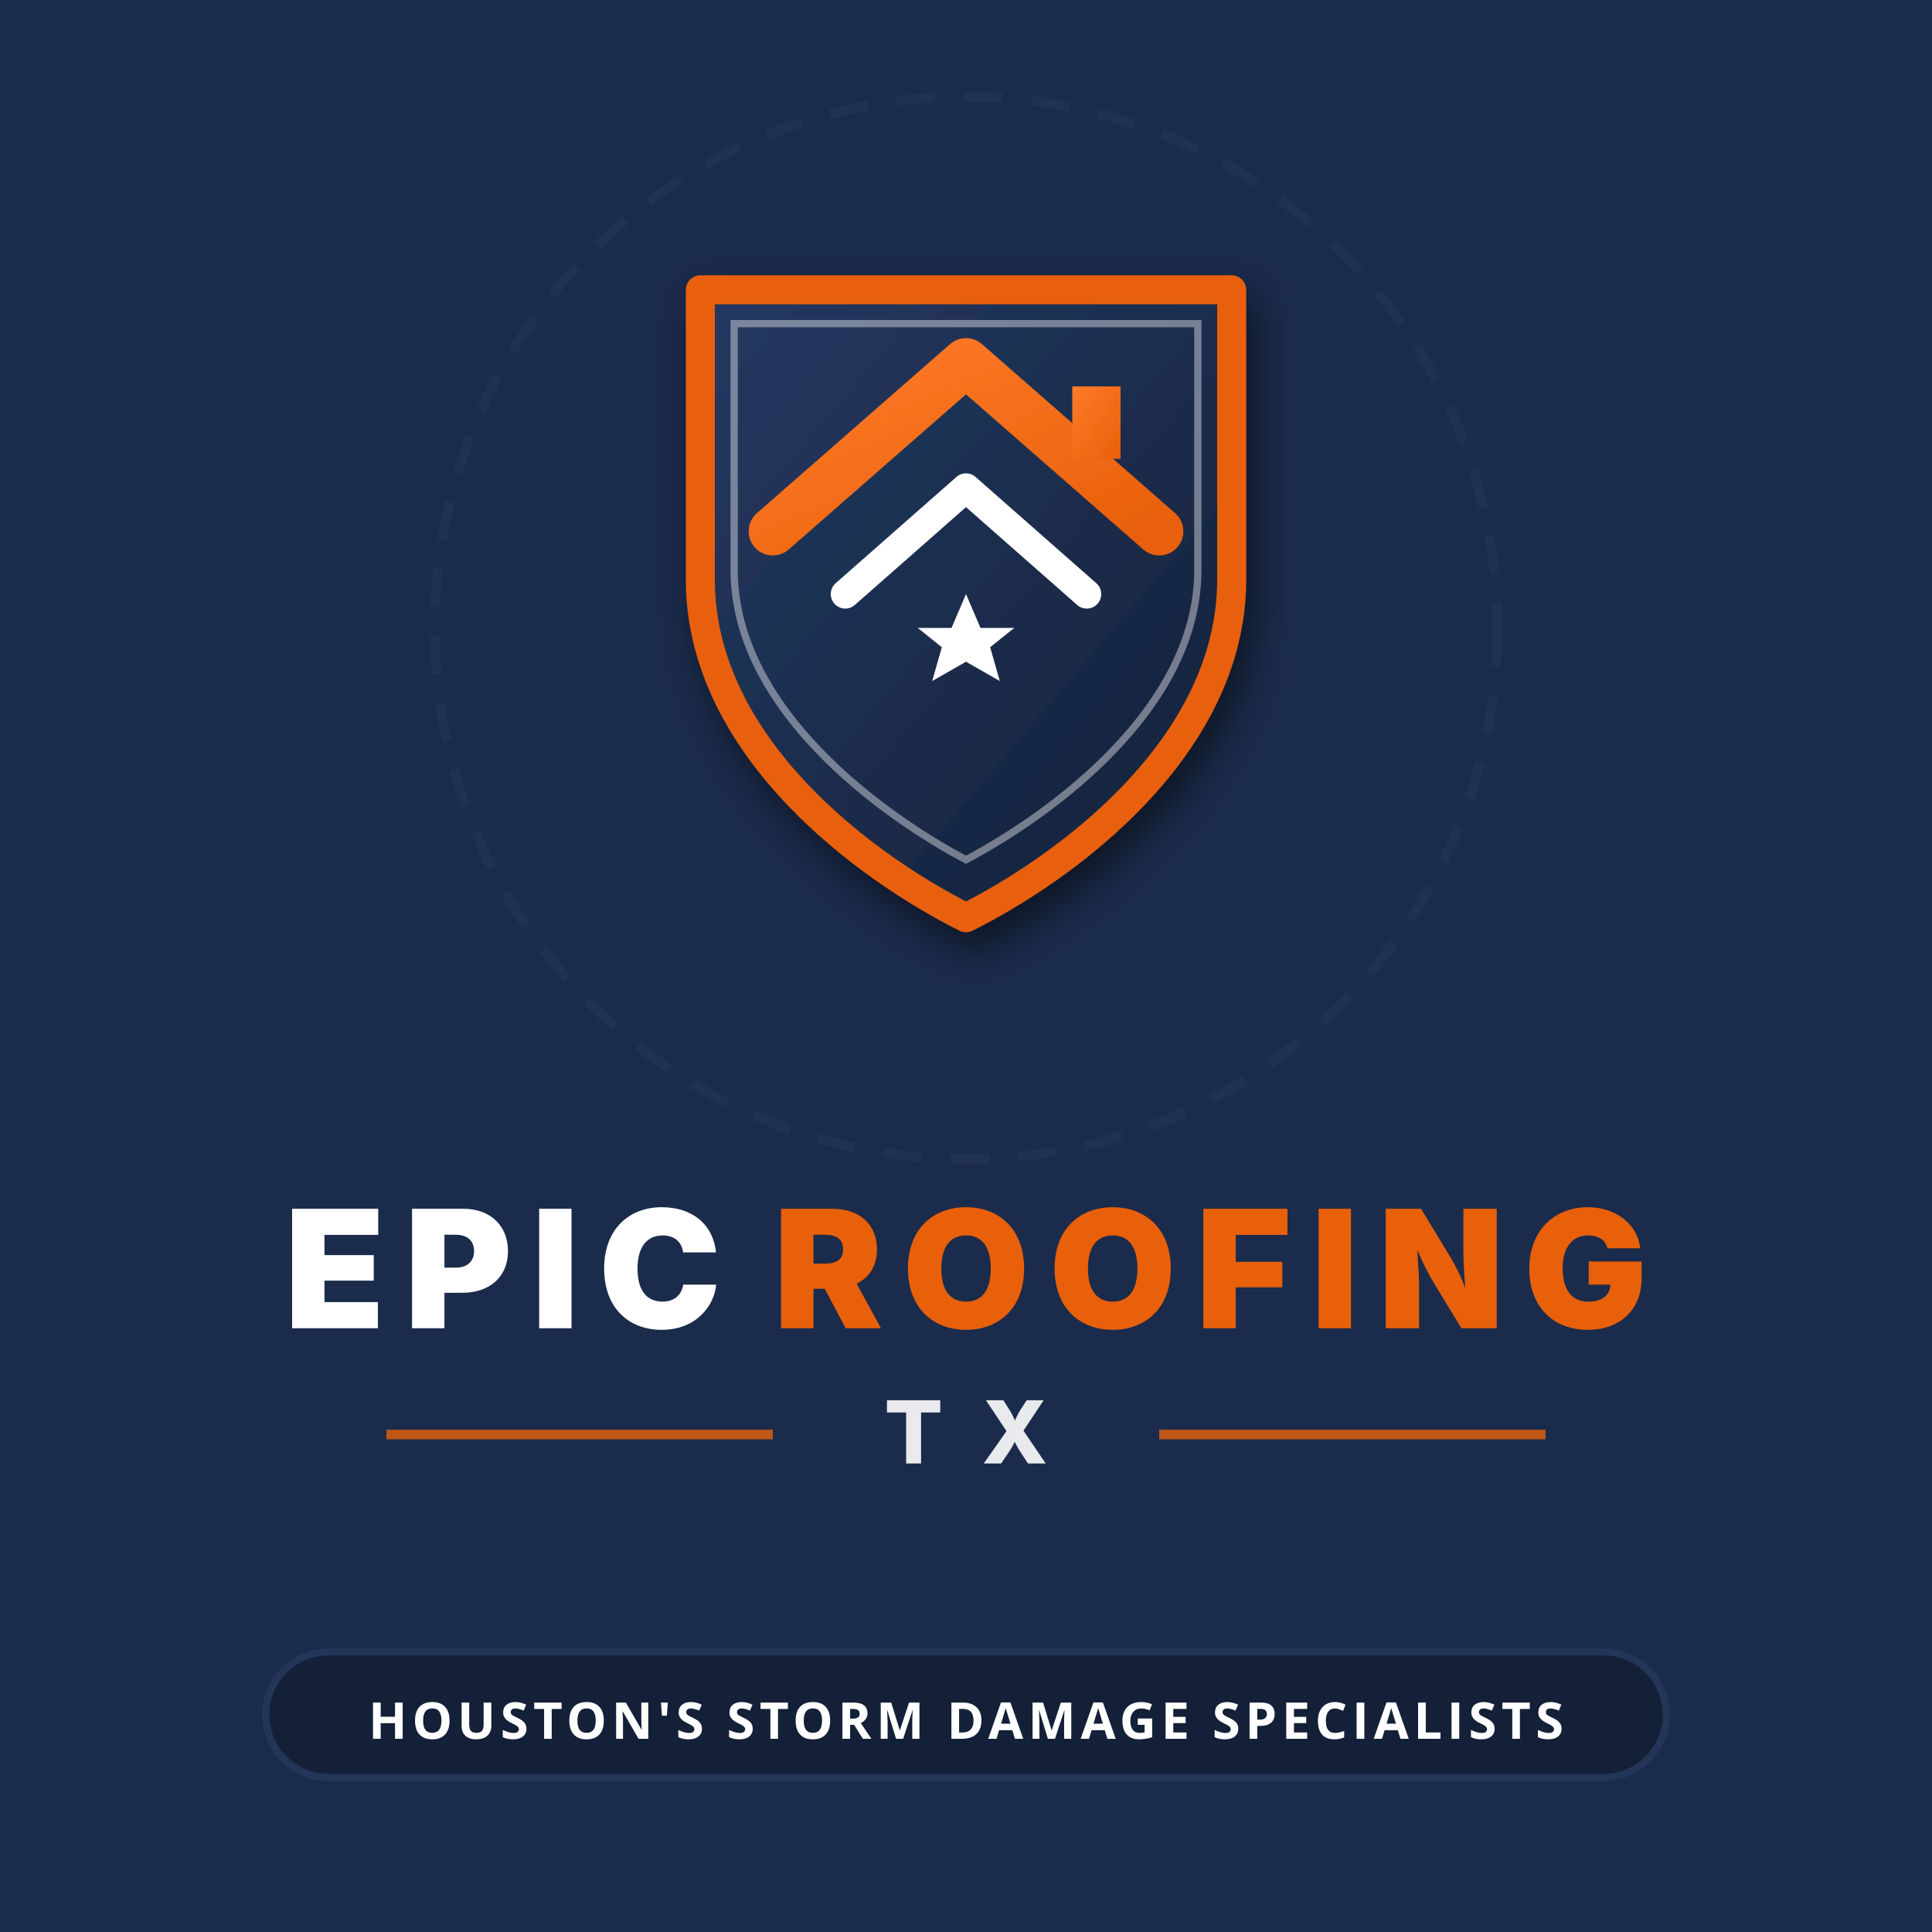
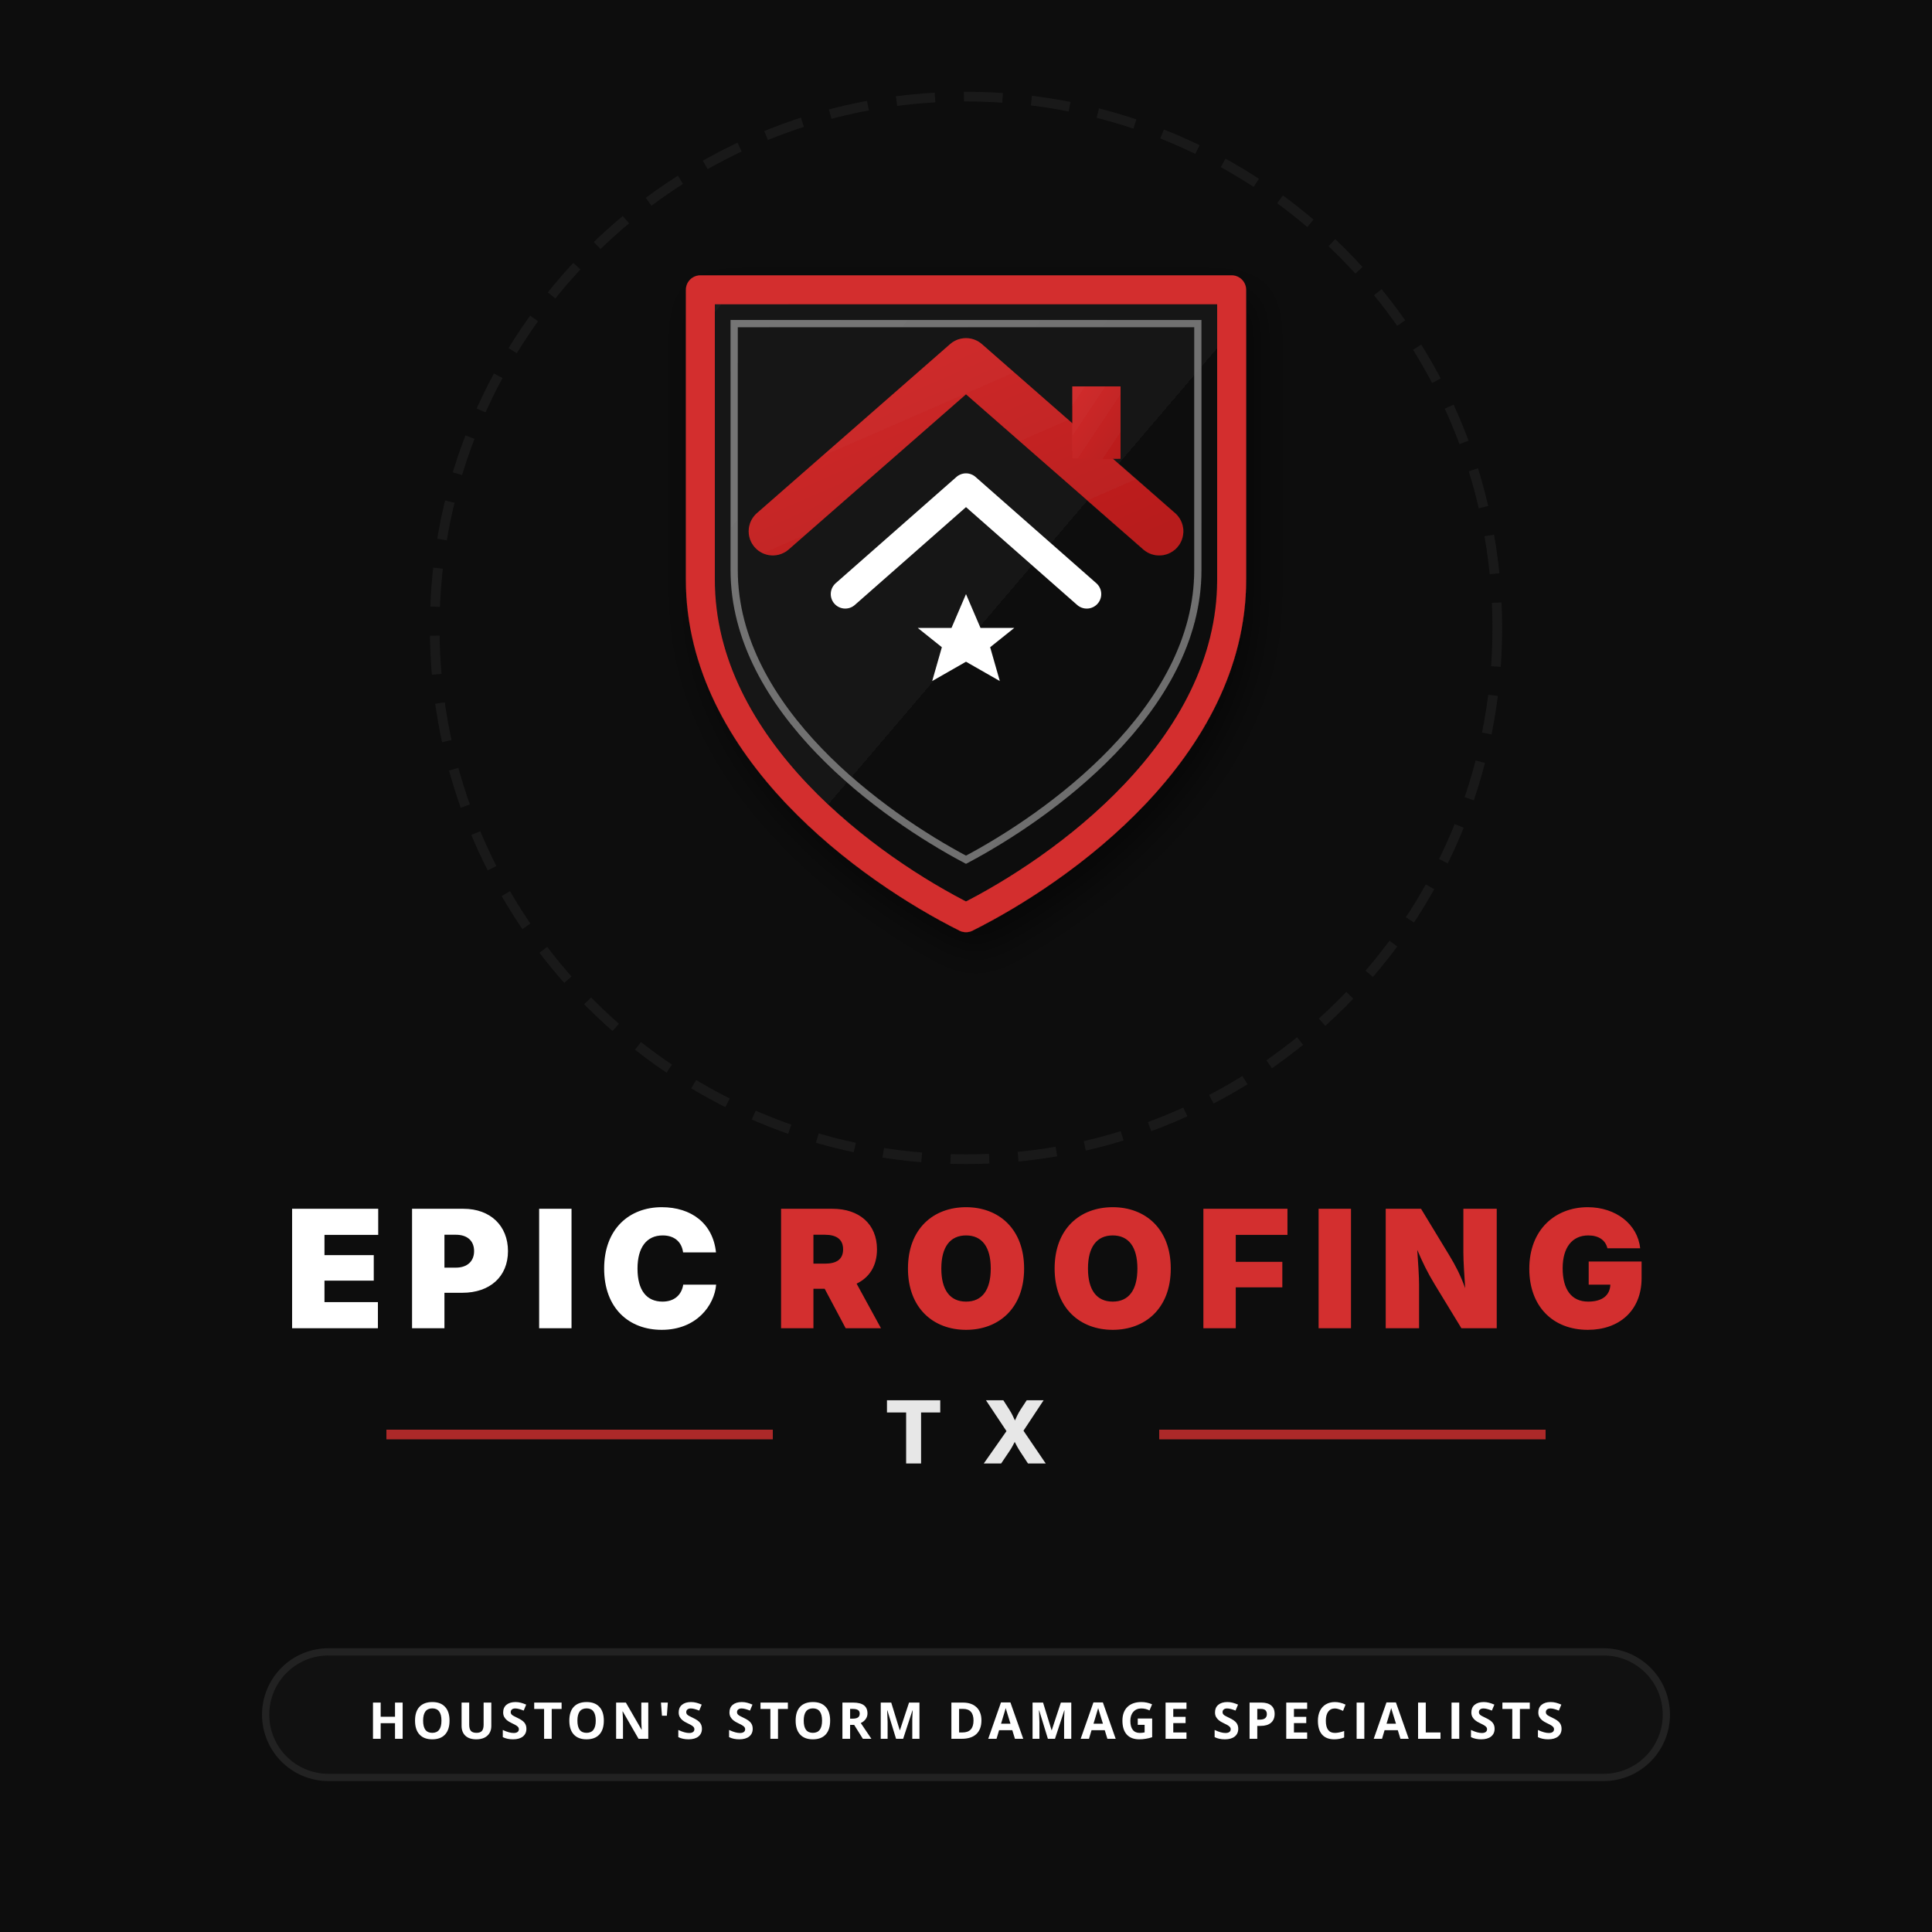
<svg xmlns="http://www.w3.org/2000/svg" viewBox="0 0 400 400" width="100%" height="100%">
  <defs>
    <linearGradient id="shieldGrad" x1="0%" y1="0%" x2="100%" y2="100%">
-       <stop offset="0%" stop-color="#243962" />
-       <stop offset="100%" stop-color="#142037" />
+       <stop offset="0%" stop-color="#1A1A1A" />
+       <stop offset="100%" stop-color="#0A0A0A" />
    </linearGradient>
    <linearGradient id="orangeGrad" x1="0%" y1="0%" x2="100%" y2="100%">
-       <stop offset="0%" stop-color="#FF7A29" />
-       <stop offset="100%" stop-color="#E8600A" />
+       <stop offset="0%" stop-color="#D32F2F" />
+       <stop offset="100%" stop-color="#B71C1C" />
    </linearGradient>
    <filter id="dropShadow" x="-10%" y="-10%" width="120%" height="120%">
      <feDropShadow dx="2" dy="4" stdDeviation="4" flood-color="#000000" flood-opacity="0.5" />
    </filter>
  </defs>
-   <rect width="100%" height="100%" fill="#1B2B4B" />
-   <circle cx="200" cy="130" r="110" fill="none" stroke="#233558" stroke-width="2" stroke-dasharray="8 6" opacity="0.6" />
+   <rect width="100%" height="100%" fill="#0D0D0D" />
+   <circle cx="200" cy="130" r="110" fill="none" stroke="#222" stroke-width="2" stroke-dasharray="8 6" opacity="0.6" />
  <g filter="url(#dropShadow)" transform="translate(0, -5)">
-     <path d="M 145 65 L 255 65 L 255 125 C 255 160, 220 185, 200 195 C 180 185, 145 160, 145 125 Z" fill="url(#shieldGrad)" stroke="#E8600A" stroke-width="6" stroke-linejoin="round" />
+     <path d="M 145 65 L 255 65 L 255 125 C 255 160, 220 185, 200 195 C 180 185, 145 160, 145 125 Z" fill="url(#shieldGrad)" stroke="#D32F2F" stroke-width="6" stroke-linejoin="round" />
    <path d="M 152 72 L 248 72 L 248 123 C 248 152, 217 174, 200 183 C 183 174, 152 152, 152 123 Z" fill="none" stroke="#FFFFFF" stroke-width="1.5" stroke-linecap="round" opacity="0.4" />
    <path d="M 160 115 L 200 80 L 240 115" fill="none" stroke="url(#orangeGrad)" stroke-width="10" stroke-linecap="round" stroke-linejoin="round" />
    <path d="M 175 128 L 200 106 L 225 128" fill="none" stroke="#FFFFFF" stroke-width="6" stroke-linecap="round" stroke-linejoin="round" />
    <rect x="222" y="85" width="10" height="15" fill="url(#orangeGrad)" />
    <path d="M 200 128 L 203 135 L 210 135 L 205 139 L 207 146 L 200 142 L 193 146 L 195 139 L 190 135 L 197 135 Z" fill="#FFFFFF" />
  </g>
  <g transform="translate(200, 275)" text-anchor="middle">
    <text font-family="'Barlow', 'Inter', 'Helvetica Neue', 'Segoe UI', sans-serif" font-weight="900" font-size="34" fill="#FFFFFF" letter-spacing="4" text-anchor="middle">
-       EPIC <tspan fill="#E8600A">ROOFING</tspan>
+       EPIC <tspan fill="#D32F2F">ROOFING</tspan>
    </text>
    <text y="28" font-family="'Barlow', 'Inter', 'Helvetica Neue', 'Segoe UI', sans-serif" font-weight="800" font-size="18" fill="#FFFFFF" letter-spacing="8" text-anchor="middle" opacity="0.9">
-       TX
+        TX
    </text>
-     <line x1="-120" y1="22" x2="-40" y2="22" stroke="#E8600A" stroke-width="2" opacity="0.8" />
-     <line x1="40" y1="22" x2="120" y2="22" stroke="#E8600A" stroke-width="2" opacity="0.8" />
+     <line x1="-120" y1="22" x2="-40" y2="22" stroke="#D32F2F" stroke-width="2" opacity="0.8" />
+     <line x1="40" y1="22" x2="120" y2="22" stroke="#D32F2F" stroke-width="2" opacity="0.8" />
  </g>
  <g transform="translate(200, 360)" text-anchor="middle">
-     <rect x="-145" y="-18" width="290" height="26" rx="13" fill="#142037" stroke="#233558" stroke-width="1.5" />
+     <rect x="-145" y="-18" width="290" height="26" rx="13" fill="#111" stroke="#222" stroke-width="1.5" />
    <text font-family="'Open Sans', 'Inter', sans-serif" font-weight="700" font-size="10.5" fill="#FFFFFF" letter-spacing="1">
      HOUSTON'S STORM DAMAGE SPECIALISTS
    </text>
  </g>
</svg>
